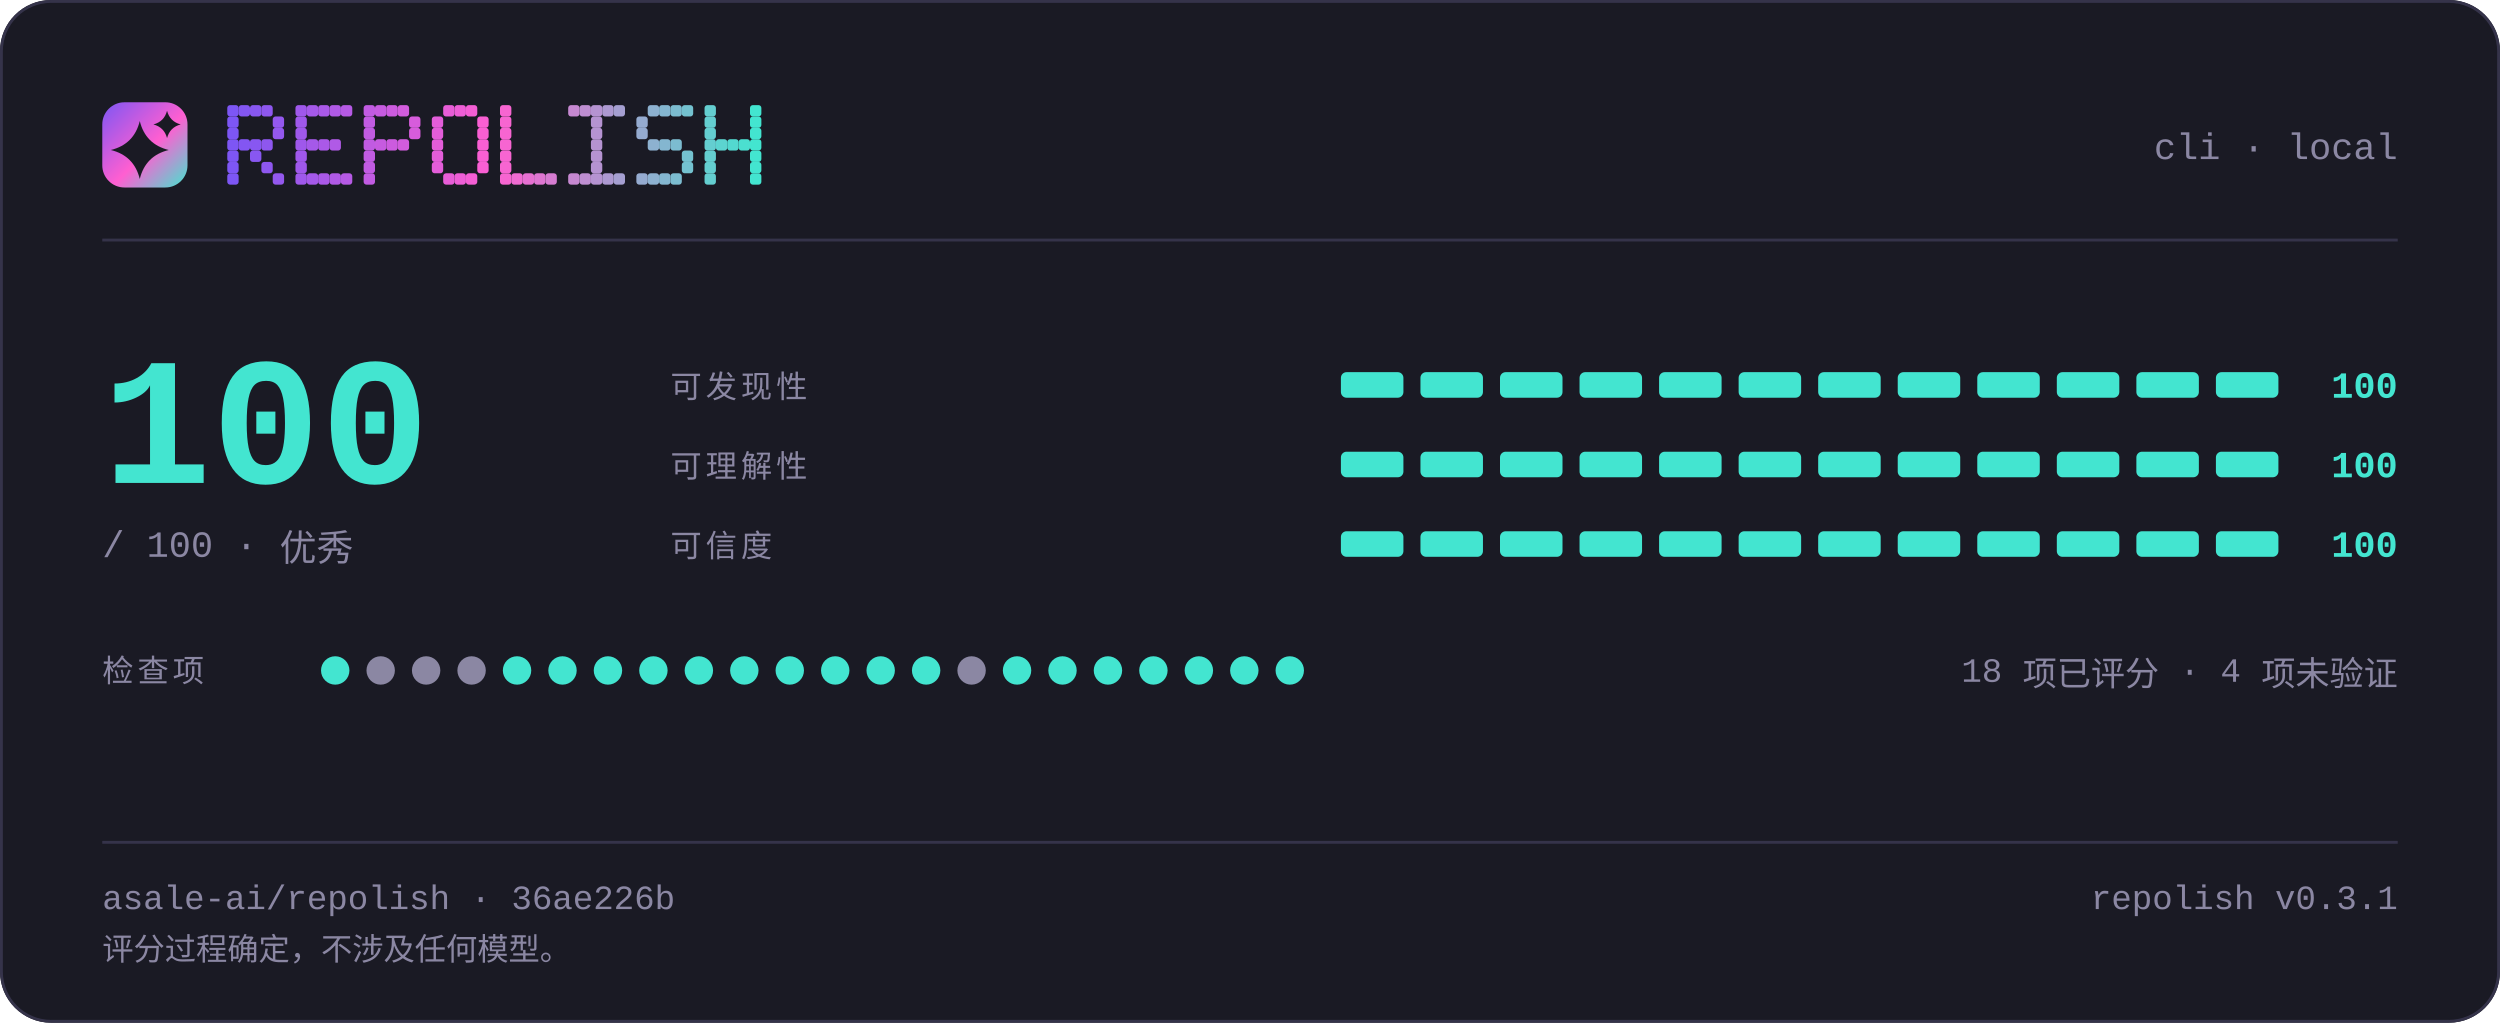
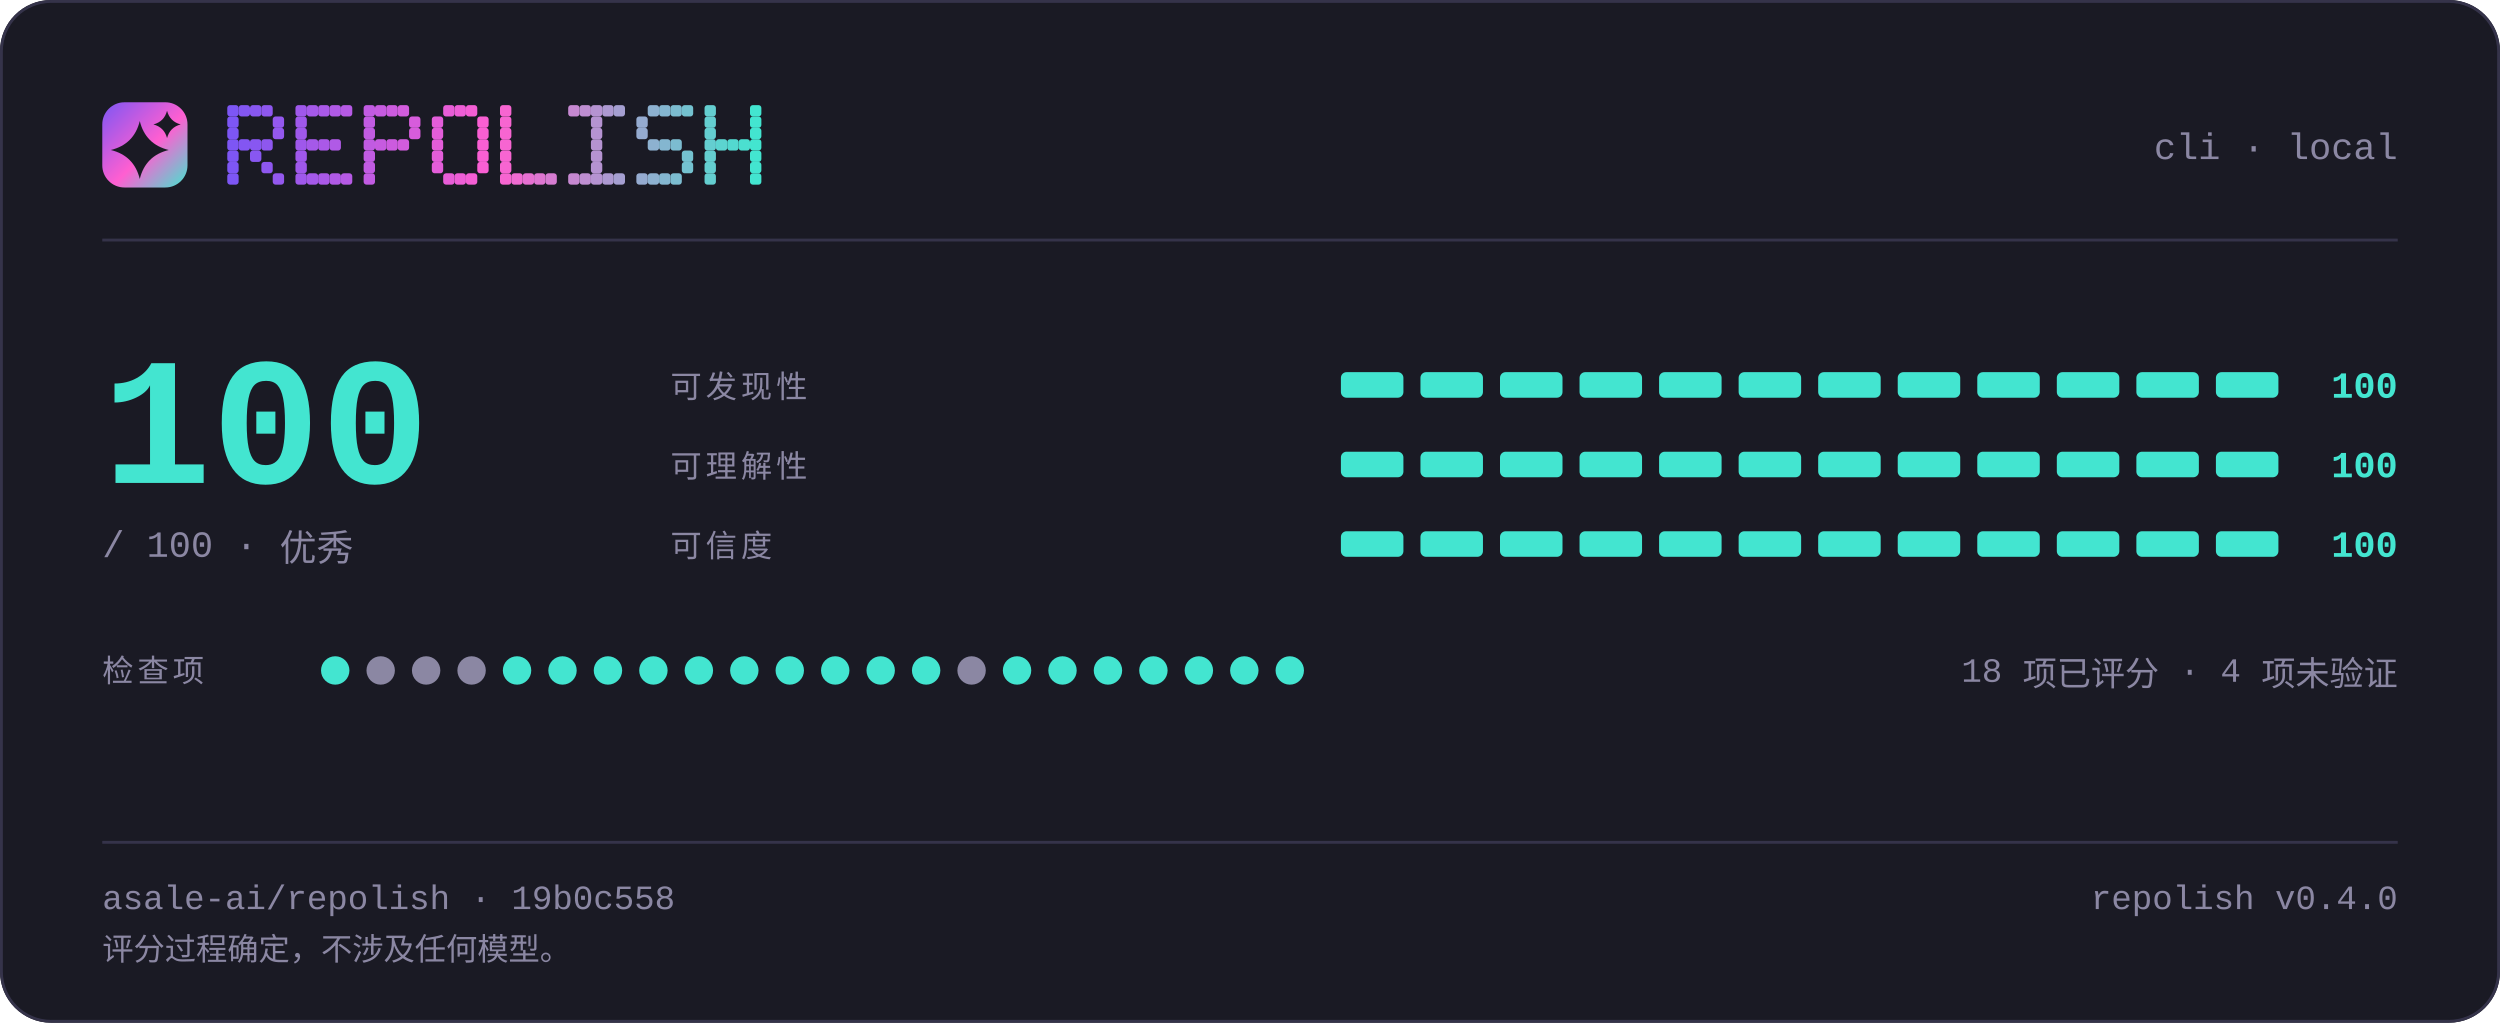
<svg xmlns="http://www.w3.org/2000/svg" width="880" height="360" viewBox="0 0 880 360" lang="zh-CN" role="img" aria-label="repolish report card — 100 out of 100">
  <defs>
    <linearGradient id="brand" x1="0" y1="0" x2="1" y2="1">
      <stop offset="0" stop-color="#7d56f4" />
      <stop offset="0.55" stop-color="#ff5fd1" />
      <stop offset="1" stop-color="#43e5d0" />
    </linearGradient>
  </defs>
  <style>
    .t { font-family: ui-monospace, SFMono-Regular, "SF Mono", Menlo, Consolas, "Liberation Mono", "Noto Sans Mono CJK SC", "Noto Sans Mono CJK JP", "Microsoft YaHei", "Hiragino Sans", "Yu Gothic", monospace; }
  </style>
  <rect x="0" y="0" width="880" height="360" rx="18.0" fill="#1a1a24" />
  <rect x="0.5" y="0.5" width="879" height="359" rx="17.5" fill="none" stroke="#35334a" />
  <rect x="36" y="36" width="30" height="30" rx="7.8" fill="url(#brand)" />
  <path d="M49.2 42.6Q51.2 50.8 59.4 52.8Q51.2 54.8 49.2 63.0Q47.2 54.8 39.0 52.8Q47.2 50.8 49.2 42.6Z" fill="#1a1a24" />
  <path d="M58.8 39.0Q59.8 42.8 63.6 43.8Q59.8 44.8 58.8 48.6Q57.8 44.8 54.0 43.8Q57.8 42.8 58.8 39.0Z" fill="#1a1a24" />
  <g fill="#7d56f4">
    <rect x="80" y="37" width="4" height="4" rx="1" />
    <rect x="80" y="41" width="4" height="4" rx="1" />
    <rect x="80" y="45" width="4" height="4" rx="1" />
    <rect x="80" y="49" width="4" height="4" rx="1" />
    <rect x="80" y="53" width="4" height="4" rx="1" />
    <rect x="80" y="57" width="4" height="4" rx="1" />
    <rect x="80" y="61" width="4" height="4" rx="1" />
  </g>
  <g fill="#8356f2">
    <rect x="84" y="37" width="4" height="4" rx="1" />
    <rect x="84" y="49" width="4" height="4" rx="1" />
  </g>
  <g fill="#8857f1">
    <rect x="88" y="37" width="4" height="4" rx="1" />
    <rect x="88" y="49" width="4" height="4" rx="1" />
    <rect x="88" y="53" width="4" height="4" rx="1" />
  </g>
  <g fill="#8e57ef">
    <rect x="92" y="37" width="4" height="4" rx="1" />
    <rect x="92" y="49" width="4" height="4" rx="1" />
    <rect x="92" y="57" width="4" height="4" rx="1" />
  </g>
  <g fill="#9458ee">
    <rect x="96" y="41" width="4" height="4" rx="1" />
    <rect x="96" y="45" width="4" height="4" rx="1" />
    <rect x="96" y="61" width="4" height="4" rx="1" />
  </g>
  <g fill="#9f58eb">
    <rect x="104" y="37" width="4" height="4" rx="1" />
    <rect x="104" y="41" width="4" height="4" rx="1" />
    <rect x="104" y="45" width="4" height="4" rx="1" />
    <rect x="104" y="49" width="4" height="4" rx="1" />
    <rect x="104" y="53" width="4" height="4" rx="1" />
    <rect x="104" y="57" width="4" height="4" rx="1" />
    <rect x="104" y="61" width="4" height="4" rx="1" />
  </g>
  <g fill="#a559e9">
    <rect x="108" y="37" width="4" height="4" rx="1" />
    <rect x="108" y="49" width="4" height="4" rx="1" />
    <rect x="108" y="61" width="4" height="4" rx="1" />
  </g>
  <g fill="#aa59e8">
    <rect x="112" y="37" width="4" height="4" rx="1" />
    <rect x="112" y="49" width="4" height="4" rx="1" />
    <rect x="112" y="61" width="4" height="4" rx="1" />
  </g>
  <g fill="#b05ae6">
    <rect x="116" y="37" width="4" height="4" rx="1" />
    <rect x="116" y="49" width="4" height="4" rx="1" />
    <rect x="116" y="61" width="4" height="4" rx="1" />
  </g>
  <g fill="#b65ae5">
    <rect x="120" y="37" width="4" height="4" rx="1" />
    <rect x="120" y="61" width="4" height="4" rx="1" />
  </g>
  <g fill="#c15be2">
    <rect x="128" y="37" width="4" height="4" rx="1" />
    <rect x="128" y="41" width="4" height="4" rx="1" />
    <rect x="128" y="45" width="4" height="4" rx="1" />
    <rect x="128" y="49" width="4" height="4" rx="1" />
    <rect x="128" y="53" width="4" height="4" rx="1" />
    <rect x="128" y="57" width="4" height="4" rx="1" />
    <rect x="128" y="61" width="4" height="4" rx="1" />
  </g>
  <g fill="#c65be0">
    <rect x="132" y="37" width="4" height="4" rx="1" />
    <rect x="132" y="49" width="4" height="4" rx="1" />
  </g>
  <g fill="#cc5bdf">
    <rect x="136" y="37" width="4" height="4" rx="1" />
    <rect x="136" y="49" width="4" height="4" rx="1" />
  </g>
  <g fill="#d25cdd">
    <rect x="140" y="37" width="4" height="4" rx="1" />
    <rect x="140" y="49" width="4" height="4" rx="1" />
  </g>
  <g fill="#d75cdc">
    <rect x="144" y="41" width="4" height="4" rx="1" />
    <rect x="144" y="45" width="4" height="4" rx="1" />
  </g>
  <g fill="#e35dd9">
    <rect x="152" y="41" width="4" height="4" rx="1" />
    <rect x="152" y="45" width="4" height="4" rx="1" />
    <rect x="152" y="49" width="4" height="4" rx="1" />
    <rect x="152" y="53" width="4" height="4" rx="1" />
    <rect x="152" y="57" width="4" height="4" rx="1" />
  </g>
  <g fill="#e85dd7">
    <rect x="156" y="37" width="4" height="4" rx="1" />
    <rect x="156" y="61" width="4" height="4" rx="1" />
  </g>
  <g fill="#ee5ed6">
    <rect x="160" y="37" width="4" height="4" rx="1" />
    <rect x="160" y="61" width="4" height="4" rx="1" />
  </g>
  <g fill="#f45ed4">
    <rect x="164" y="37" width="4" height="4" rx="1" />
    <rect x="164" y="61" width="4" height="4" rx="1" />
  </g>
  <g fill="#f95fd3">
    <rect x="168" y="41" width="4" height="4" rx="1" />
    <rect x="168" y="45" width="4" height="4" rx="1" />
    <rect x="168" y="49" width="4" height="4" rx="1" />
    <rect x="168" y="53" width="4" height="4" rx="1" />
    <rect x="168" y="57" width="4" height="4" rx="1" />
  </g>
  <g fill="#f765d1">
    <rect x="176" y="37" width="4" height="4" rx="1" />
    <rect x="176" y="41" width="4" height="4" rx="1" />
    <rect x="176" y="45" width="4" height="4" rx="1" />
    <rect x="176" y="49" width="4" height="4" rx="1" />
    <rect x="176" y="53" width="4" height="4" rx="1" />
    <rect x="176" y="57" width="4" height="4" rx="1" />
    <rect x="176" y="61" width="4" height="4" rx="1" />
  </g>
  <g fill="#ef6bd1">
    <rect x="180" y="61" width="4" height="4" rx="1" />
  </g>
  <g fill="#e670d1">
    <rect x="184" y="61" width="4" height="4" rx="1" />
  </g>
  <g fill="#de76d1">
    <rect x="188" y="61" width="4" height="4" rx="1" />
  </g>
  <g fill="#d67cd1">
    <rect x="192" y="61" width="4" height="4" rx="1" />
  </g>
  <g fill="#c688d1">
    <rect x="200" y="37" width="4" height="4" rx="1" />
    <rect x="200" y="61" width="4" height="4" rx="1" />
  </g>
  <g fill="#be8ed1">
    <rect x="204" y="37" width="4" height="4" rx="1" />
    <rect x="204" y="61" width="4" height="4" rx="1" />
  </g>
  <g fill="#b593d1">
    <rect x="208" y="37" width="4" height="4" rx="1" />
    <rect x="208" y="41" width="4" height="4" rx="1" />
    <rect x="208" y="45" width="4" height="4" rx="1" />
    <rect x="208" y="49" width="4" height="4" rx="1" />
    <rect x="208" y="53" width="4" height="4" rx="1" />
    <rect x="208" y="57" width="4" height="4" rx="1" />
    <rect x="208" y="61" width="4" height="4" rx="1" />
  </g>
  <g fill="#ad99d1">
    <rect x="212" y="37" width="4" height="4" rx="1" />
    <rect x="212" y="61" width="4" height="4" rx="1" />
  </g>
  <g fill="#a59fd1">
    <rect x="216" y="37" width="4" height="4" rx="1" />
    <rect x="216" y="61" width="4" height="4" rx="1" />
  </g>
  <g fill="#95abd0">
    <rect x="224" y="41" width="4" height="4" rx="1" />
    <rect x="224" y="45" width="4" height="4" rx="1" />
    <rect x="224" y="61" width="4" height="4" rx="1" />
  </g>
  <g fill="#8db1d0">
    <rect x="228" y="37" width="4" height="4" rx="1" />
    <rect x="228" y="49" width="4" height="4" rx="1" />
    <rect x="228" y="61" width="4" height="4" rx="1" />
  </g>
  <g fill="#84b6d0">
    <rect x="232" y="37" width="4" height="4" rx="1" />
    <rect x="232" y="49" width="4" height="4" rx="1" />
    <rect x="232" y="61" width="4" height="4" rx="1" />
  </g>
  <g fill="#7cbcd0">
    <rect x="236" y="37" width="4" height="4" rx="1" />
    <rect x="236" y="49" width="4" height="4" rx="1" />
    <rect x="236" y="61" width="4" height="4" rx="1" />
  </g>
  <g fill="#74c2d0">
    <rect x="240" y="37" width="4" height="4" rx="1" />
    <rect x="240" y="53" width="4" height="4" rx="1" />
    <rect x="240" y="57" width="4" height="4" rx="1" />
  </g>
  <g fill="#64ced0">
    <rect x="248" y="37" width="4" height="4" rx="1" />
    <rect x="248" y="41" width="4" height="4" rx="1" />
    <rect x="248" y="45" width="4" height="4" rx="1" />
    <rect x="248" y="49" width="4" height="4" rx="1" />
    <rect x="248" y="53" width="4" height="4" rx="1" />
    <rect x="248" y="57" width="4" height="4" rx="1" />
    <rect x="248" y="61" width="4" height="4" rx="1" />
  </g>
  <g fill="#5cd4d0">
    <rect x="252" y="49" width="4" height="4" rx="1" />
  </g>
  <g fill="#53d9d0">
    <rect x="256" y="49" width="4" height="4" rx="1" />
  </g>
  <g fill="#4bdfd0">
    <rect x="260" y="49" width="4" height="4" rx="1" />
  </g>
  <g fill="#43e5d0">
    <rect x="264" y="37" width="4" height="4" rx="1" />
    <rect x="264" y="41" width="4" height="4" rx="1" />
    <rect x="264" y="45" width="4" height="4" rx="1" />
    <rect x="264" y="49" width="4" height="4" rx="1" />
    <rect x="264" y="53" width="4" height="4" rx="1" />
    <rect x="264" y="57" width="4" height="4" rx="1" />
    <rect x="264" y="61" width="4" height="4" rx="1" />
  </g>
  <text class="t" x="844" y="56" font-size="13" fill="#8b87a3" text-anchor="end">cli · local</text>
  <rect x="36" y="84" width="808" height="1" fill="#35334a" />
  <text class="t" x="36" y="170" font-size="64" fill="#43e5d0" text-anchor="start" font-weight="700">100</text>
  <text class="t" x="36" y="196" font-size="13" fill="#8b87a3" text-anchor="start">/ 100  ·  优秀</text>
  <text class="t" x="236" y="140" font-size="11" fill="#8b87a3" text-anchor="start" letter-spacing="1.4">可发现性</text>
  <rect x="472" y="131" width="22" height="9" rx="2.0" fill="#43e5d0" />
  <rect x="500" y="131" width="22" height="9" rx="2.0" fill="#43e5d0" />
  <rect x="528" y="131" width="22" height="9" rx="2.0" fill="#43e5d0" />
  <rect x="556" y="131" width="22" height="9" rx="2.0" fill="#43e5d0" />
  <rect x="584" y="131" width="22" height="9" rx="2.0" fill="#43e5d0" />
  <rect x="612" y="131" width="22" height="9" rx="2.0" fill="#43e5d0" />
  <rect x="640" y="131" width="22" height="9" rx="2.0" fill="#43e5d0" />
  <rect x="668" y="131" width="22" height="9" rx="2.0" fill="#43e5d0" />
  <rect x="696" y="131" width="22" height="9" rx="2.0" fill="#43e5d0" />
  <rect x="724" y="131" width="22" height="9" rx="2.0" fill="#43e5d0" />
  <rect x="752" y="131" width="22" height="9" rx="2.0" fill="#43e5d0" />
  <rect x="780" y="131" width="22" height="9" rx="2.0" fill="#43e5d0" />
  <text class="t" x="844" y="140" font-size="13" fill="#43e5d0" text-anchor="end" font-weight="700">100</text>
  <text class="t" x="236" y="168" font-size="11" fill="#8b87a3" text-anchor="start" letter-spacing="1.4">可理解性</text>
  <rect x="472" y="159" width="22" height="9" rx="2.0" fill="#43e5d0" />
  <rect x="500" y="159" width="22" height="9" rx="2.0" fill="#43e5d0" />
  <rect x="528" y="159" width="22" height="9" rx="2.0" fill="#43e5d0" />
  <rect x="556" y="159" width="22" height="9" rx="2.0" fill="#43e5d0" />
  <rect x="584" y="159" width="22" height="9" rx="2.0" fill="#43e5d0" />
  <rect x="612" y="159" width="22" height="9" rx="2.0" fill="#43e5d0" />
  <rect x="640" y="159" width="22" height="9" rx="2.0" fill="#43e5d0" />
  <rect x="668" y="159" width="22" height="9" rx="2.0" fill="#43e5d0" />
  <rect x="696" y="159" width="22" height="9" rx="2.0" fill="#43e5d0" />
  <rect x="724" y="159" width="22" height="9" rx="2.0" fill="#43e5d0" />
  <rect x="752" y="159" width="22" height="9" rx="2.0" fill="#43e5d0" />
  <rect x="780" y="159" width="22" height="9" rx="2.0" fill="#43e5d0" />
  <text class="t" x="844" y="168" font-size="13" fill="#43e5d0" text-anchor="end" font-weight="700">100</text>
  <text class="t" x="236" y="196" font-size="11" fill="#8b87a3" text-anchor="start" letter-spacing="1.4">可信度</text>
  <rect x="472" y="187" width="22" height="9" rx="2.0" fill="#43e5d0" />
  <rect x="500" y="187" width="22" height="9" rx="2.0" fill="#43e5d0" />
  <rect x="528" y="187" width="22" height="9" rx="2.0" fill="#43e5d0" />
  <rect x="556" y="187" width="22" height="9" rx="2.0" fill="#43e5d0" />
  <rect x="584" y="187" width="22" height="9" rx="2.0" fill="#43e5d0" />
  <rect x="612" y="187" width="22" height="9" rx="2.0" fill="#43e5d0" />
  <rect x="640" y="187" width="22" height="9" rx="2.0" fill="#43e5d0" />
  <rect x="668" y="187" width="22" height="9" rx="2.0" fill="#43e5d0" />
  <rect x="696" y="187" width="22" height="9" rx="2.0" fill="#43e5d0" />
  <rect x="724" y="187" width="22" height="9" rx="2.0" fill="#43e5d0" />
  <rect x="752" y="187" width="22" height="9" rx="2.0" fill="#43e5d0" />
  <rect x="780" y="187" width="22" height="9" rx="2.0" fill="#43e5d0" />
  <text class="t" x="844" y="196" font-size="13" fill="#43e5d0" text-anchor="end" font-weight="700">100</text>
  <text class="t" x="36" y="240" font-size="11" fill="#8b87a3" text-anchor="start" letter-spacing="1.4">检查项</text>
  <circle cx="118" cy="236" r="5" fill="#43e5d0" />
  <circle cx="134" cy="236" r="5" fill="#8b87a3" />
  <circle cx="150" cy="236" r="5" fill="#8b87a3" />
  <circle cx="166" cy="236" r="5" fill="#8b87a3" />
  <circle cx="182" cy="236" r="5" fill="#43e5d0" />
  <circle cx="198" cy="236" r="5" fill="#43e5d0" />
  <circle cx="214" cy="236" r="5" fill="#43e5d0" />
  <circle cx="230" cy="236" r="5" fill="#43e5d0" />
  <circle cx="246" cy="236" r="5" fill="#43e5d0" />
  <circle cx="262" cy="236" r="5" fill="#43e5d0" />
  <circle cx="278" cy="236" r="5" fill="#43e5d0" />
  <circle cx="294" cy="236" r="5" fill="#43e5d0" />
  <circle cx="310" cy="236" r="5" fill="#43e5d0" />
  <circle cx="326" cy="236" r="5" fill="#43e5d0" />
  <circle cx="342" cy="236" r="5" fill="#8b87a3" />
  <circle cx="358" cy="236" r="5" fill="#43e5d0" />
  <circle cx="374" cy="236" r="5" fill="#43e5d0" />
  <circle cx="390" cy="236" r="5" fill="#43e5d0" />
  <circle cx="406" cy="236" r="5" fill="#43e5d0" />
  <circle cx="422" cy="236" r="5" fill="#43e5d0" />
  <circle cx="438" cy="236" r="5" fill="#43e5d0" />
  <circle cx="454" cy="236" r="5" fill="#43e5d0" />
  <text class="t" x="844" y="240" font-size="12" fill="#8b87a3" text-anchor="end">18 项已评分 · 4 项未验证</text>
  <rect x="36" y="296" width="808" height="1" fill="#35334a" />
-   <text class="t" x="36" y="320" font-size="12" fill="#8b87a3" text-anchor="start">asale-ai/repolish · 36ae226b</text>
-   <text class="t" x="844" y="320" font-size="12" fill="#8b87a3" text-anchor="end">repolish v0.3.1</text>
+   <text class="t" x="36" y="320" font-size="12" fill="#8b87a3" text-anchor="start">asale-ai/repolish · 19b0c558</text>
+   <text class="t" x="844" y="320" font-size="12" fill="#8b87a3" text-anchor="end">repolish v0.4.0</text>
  <text class="t" x="36" y="338" font-size="11" fill="#8b87a3" text-anchor="start">评分过程确定，不涉及任何模型。</text>
</svg>
